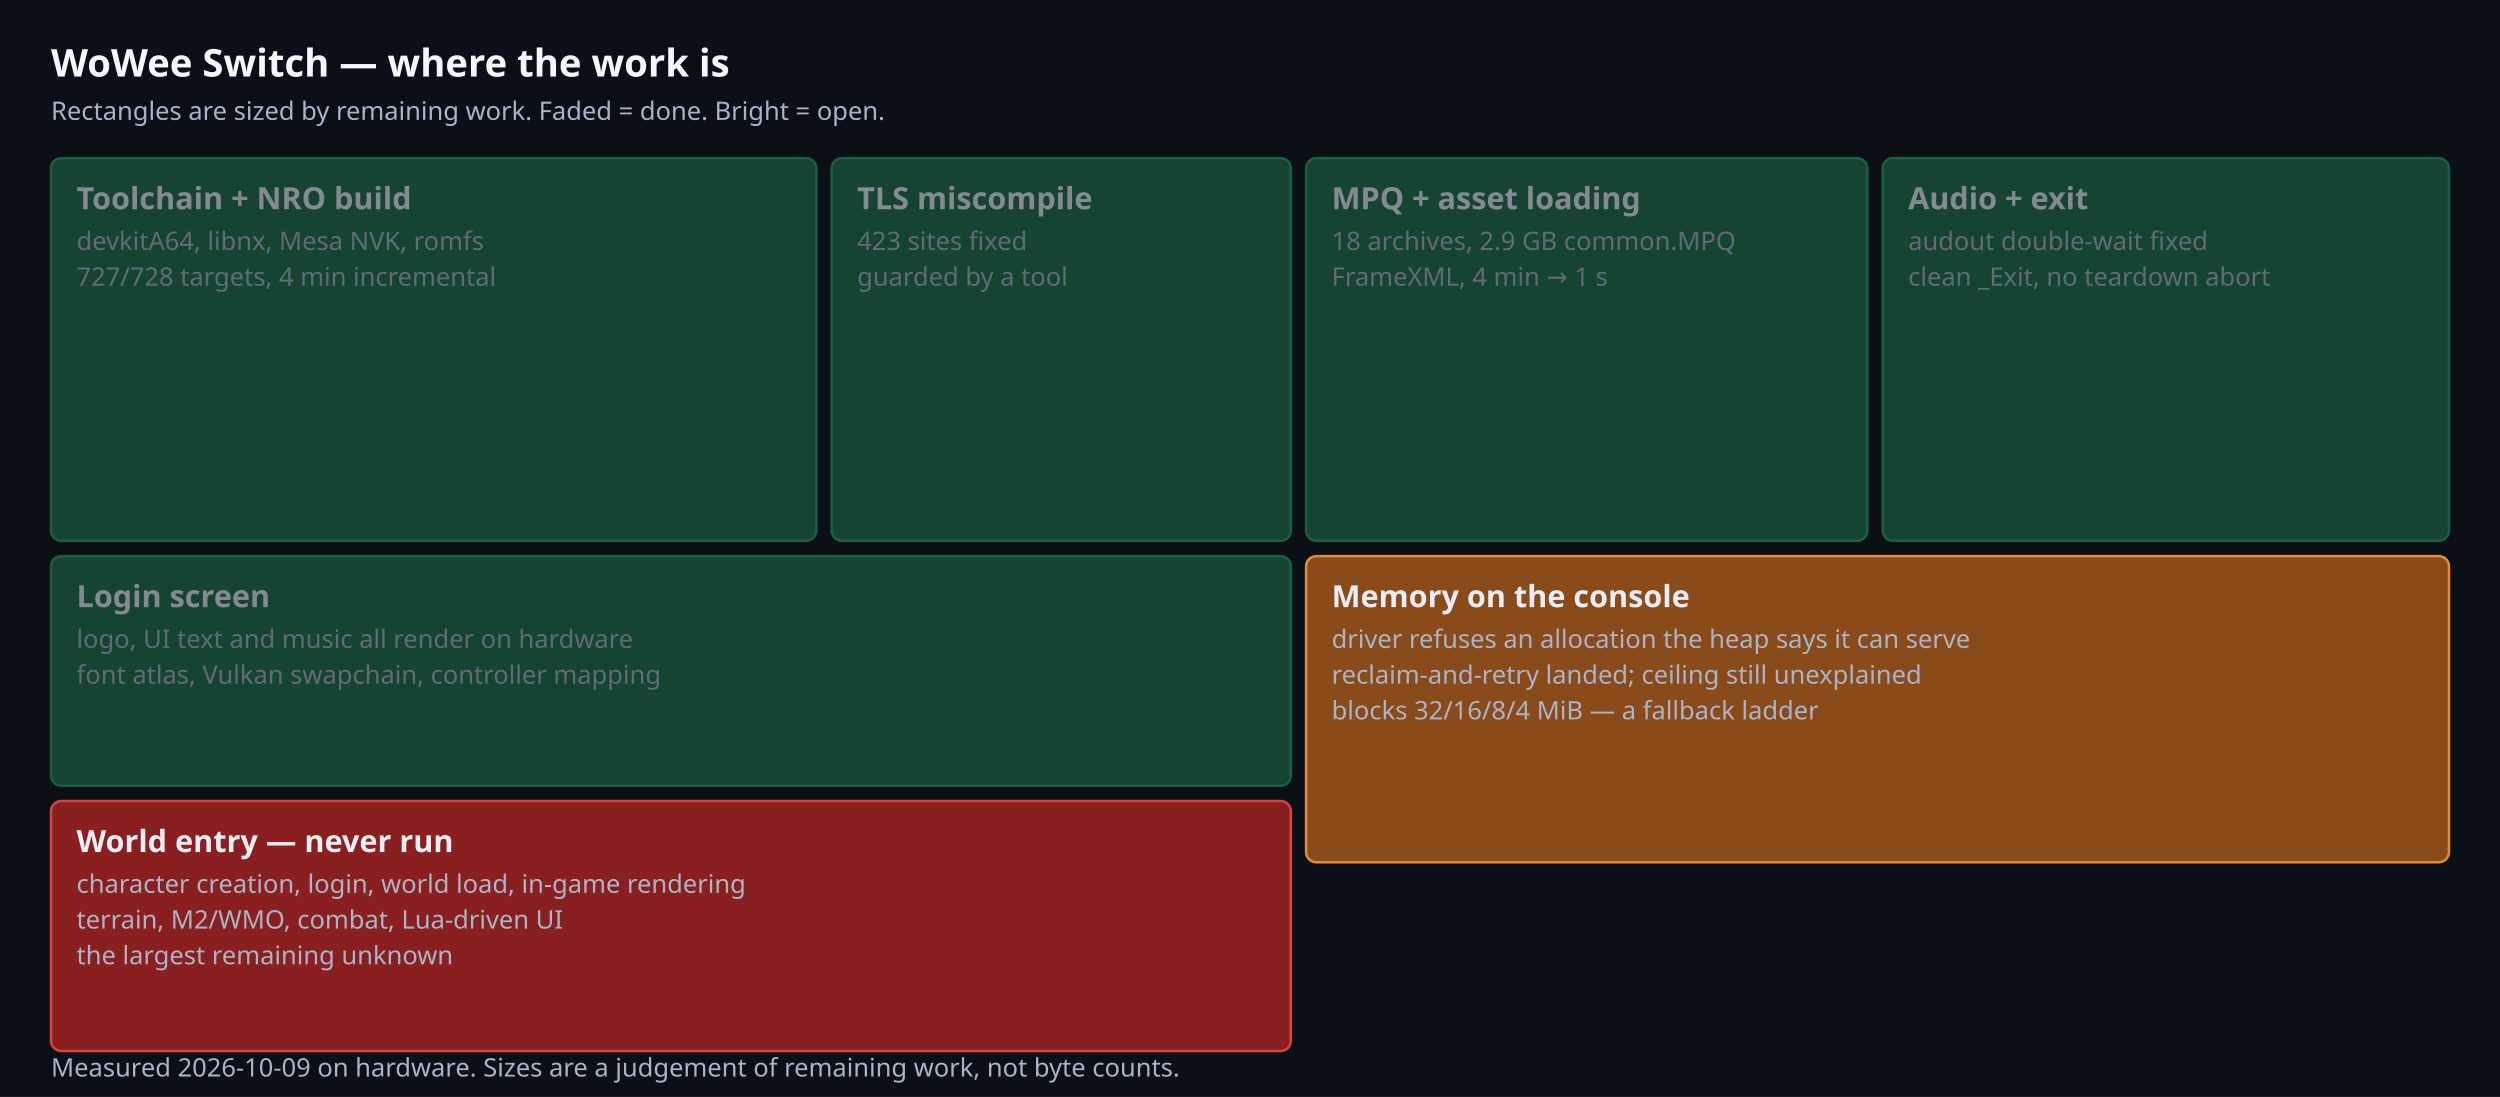
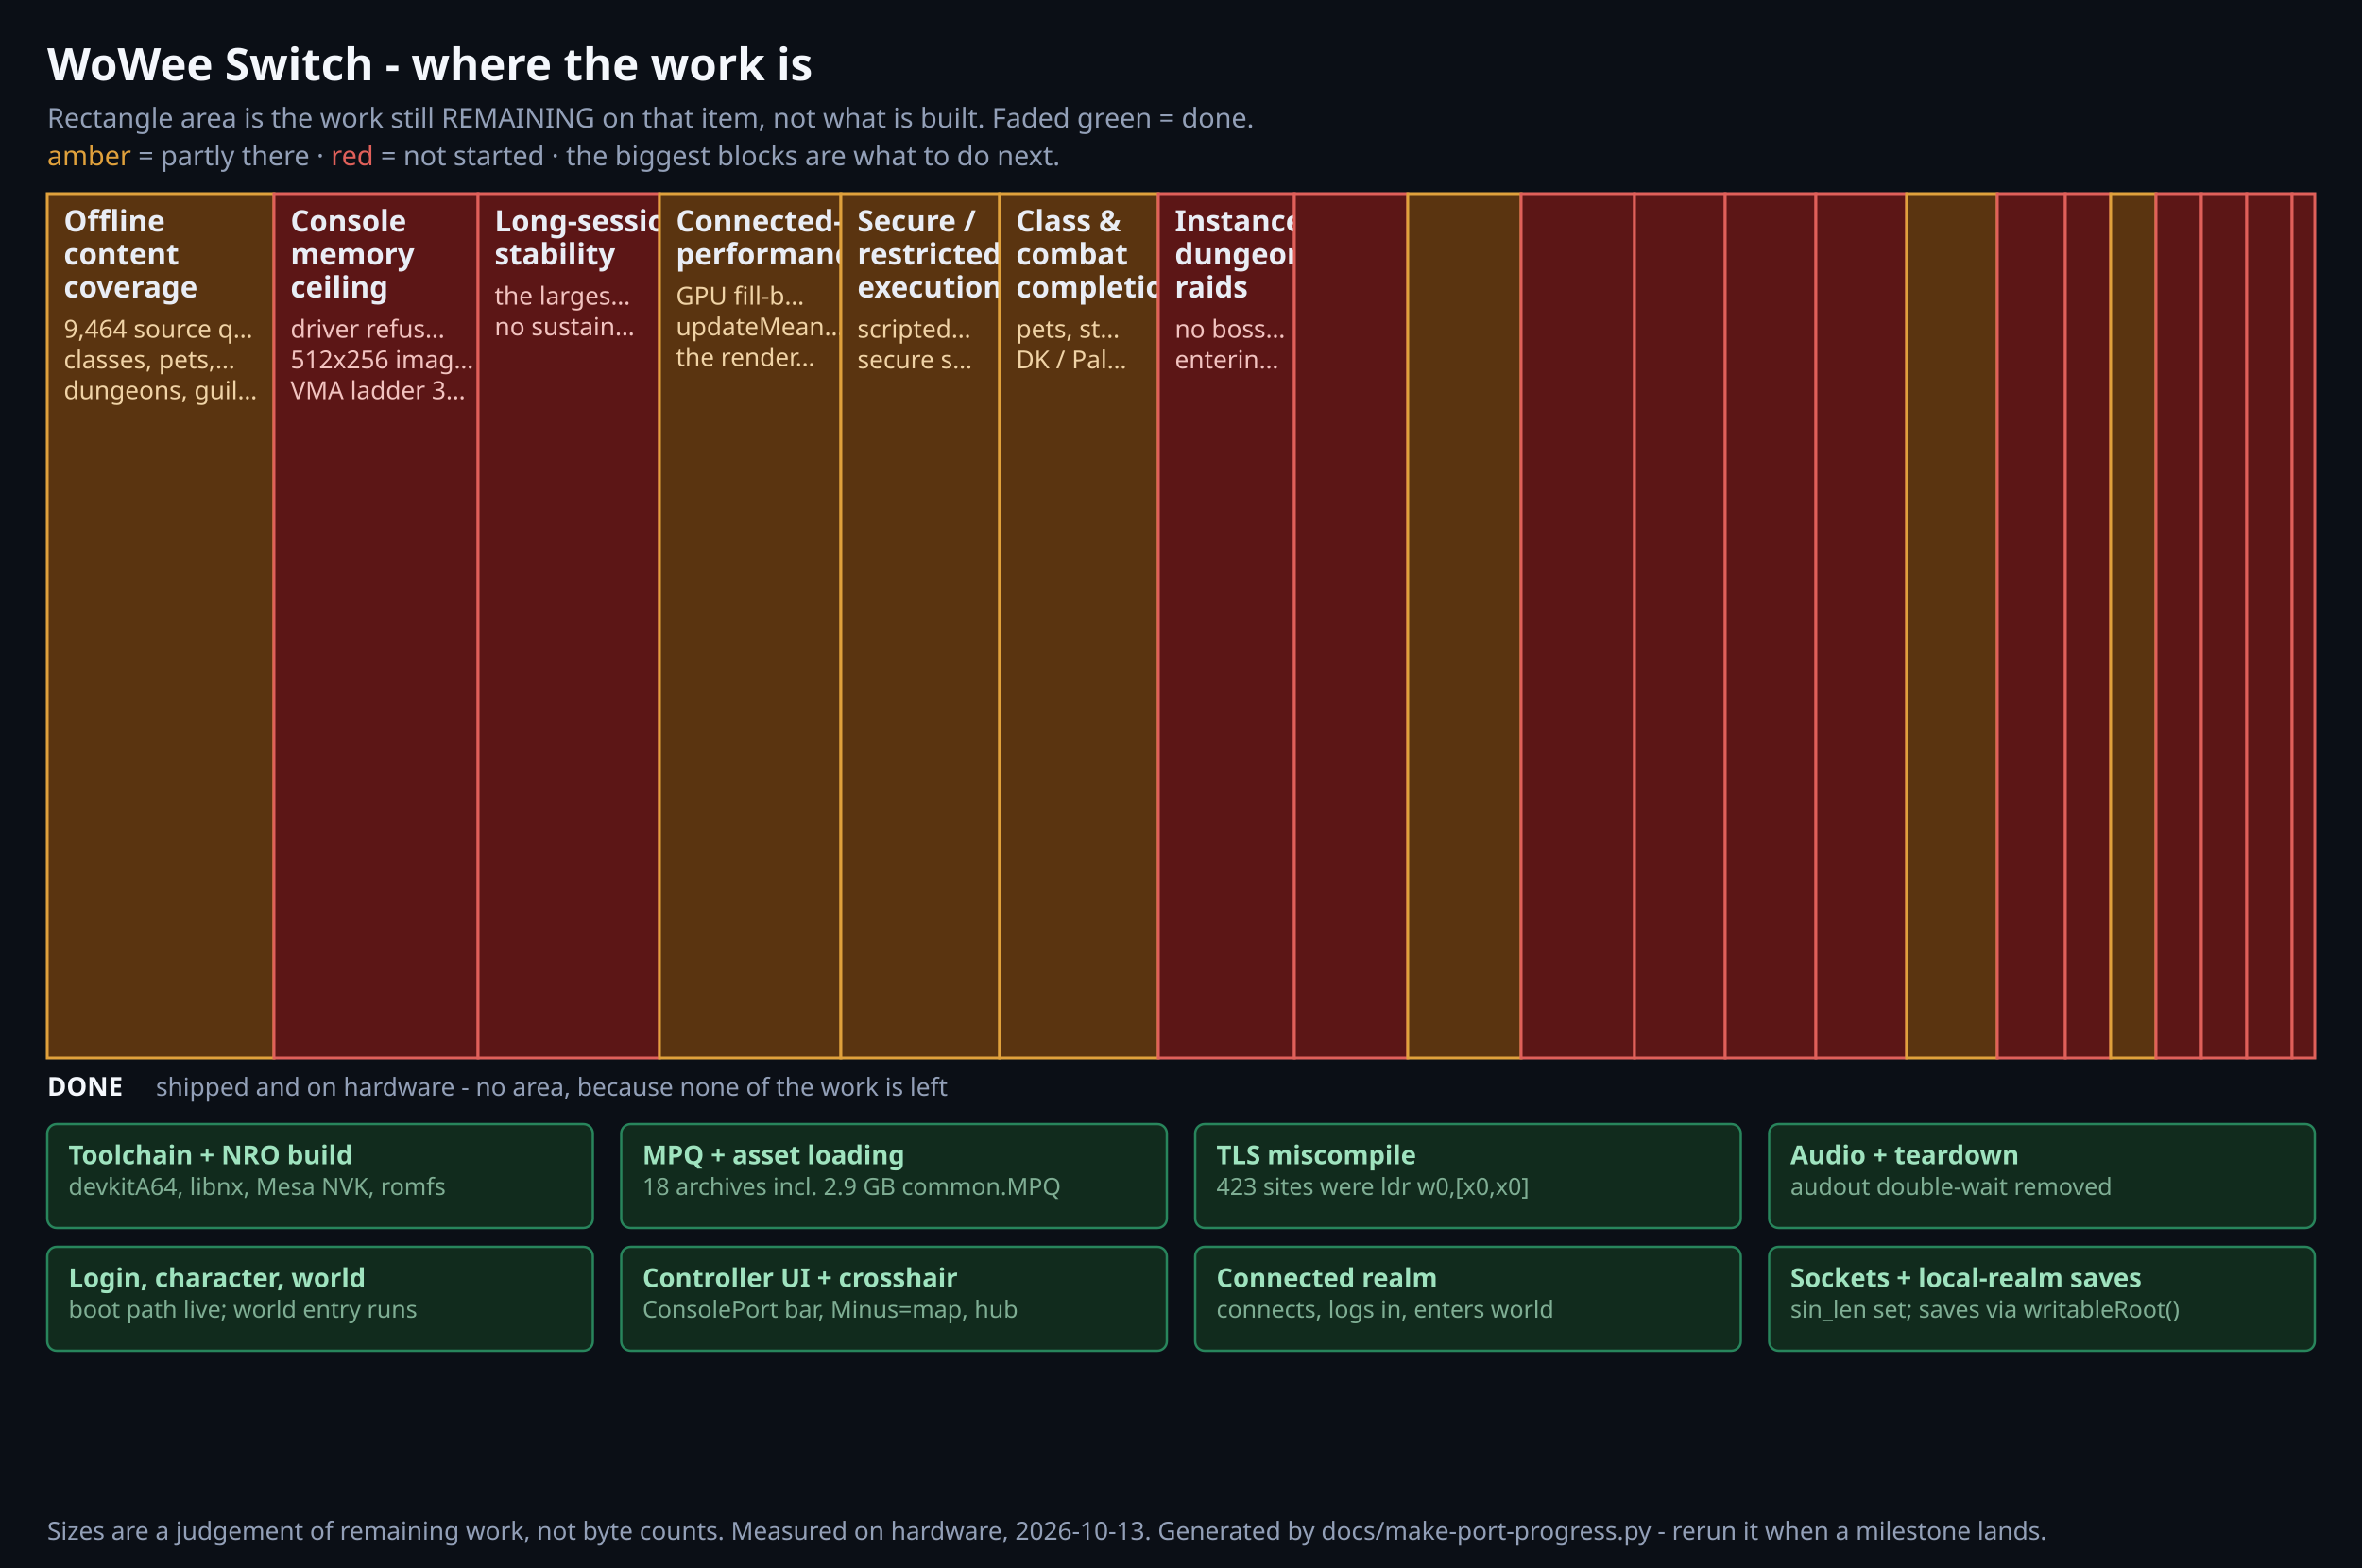
- <svg xmlns="http://www.w3.org/2000/svg" viewBox="0 0 980 430" width="980" height="430" role="img" aria-label="WoWee Switch porting progress, treemap by remaining work">
+ <svg xmlns="http://www.w3.org/2000/svg" viewBox="0 0 1000 664" width="1000" height="664" role="img" aria-label="WoWee Switch porting progress, treemap by remaining work">
  <defs>
    <style>
-       .t{font:600 12px ui-sans-serif,system-ui,sans-serif;fill:#e9edf5}
-       .s{font:400 10px ui-sans-serif,system-ui,sans-serif;fill:#aab4c8}
-       .h{font:700 15px ui-sans-serif,system-ui,sans-serif;fill:#f4f7fc}
-       .p{font:400 11px ui-sans-serif,system-ui,sans-serif;fill:#0b0f16}
-       .k{font:700 11px ui-sans-serif,system-ui,sans-serif;fill:#0b0f16}
-     </style>
+     .h{font:700 19px ui-sans-serif,system-ui,sans-serif;fill:#f4f7fc}
+     .sub{font:400 11.5px ui-sans-serif,system-ui,sans-serif;fill:#93a0b8}
+     .t{font:600 12.5px ui-sans-serif,system-ui,sans-serif;fill:#e9edf5}
+     .s{font:400 10.5px ui-sans-serif,system-ui,sans-serif}
+     .k{font:700 11px ui-sans-serif,system-ui,sans-serif;fill:#f4f7fc}
+     .d{font:600 11px ui-sans-serif,system-ui,sans-serif;fill:#9fe3bf}
+     .ds{font:400 10px ui-sans-serif,system-ui,sans-serif;fill:#7fae94}
+   </style>
  </defs>
-   <rect width="980" height="430" fill="#0b0f16" />
-   <text x="20" y="30" class="h">WoWee Switch — where the work is</text>
-   <text x="20" y="47" class="s">Rectangles are sized by remaining work. Faded = done. Bright = open.</text>
-   <g opacity="0.55">
-     <rect x="20" y="62" width="300" height="150" rx="4" fill="#1f6f4a" stroke="#2d9a68" />
-     <text x="30" y="82" class="t">Toolchain + NRO build</text>
-     <text x="30" y="98" class="s">devkitA64, libnx, Mesa NVK, romfs</text>
-     <text x="30" y="112" class="s">727/728 targets, 4 min incremental</text>
-     <rect x="326" y="62" width="180" height="150" rx="4" fill="#1f6f4a" stroke="#2d9a68" />
-     <text x="336" y="82" class="t">TLS miscompile</text>
-     <text x="336" y="98" class="s">423 sites fixed</text>
-     <text x="336" y="112" class="s">guarded by a tool</text>
-     <rect x="512" y="62" width="220" height="150" rx="4" fill="#1f6f4a" stroke="#2d9a68" />
-     <text x="522" y="82" class="t">MPQ + asset loading</text>
-     <text x="522" y="98" class="s">18 archives, 2.9 GB common.MPQ</text>
-     <text x="522" y="112" class="s">FrameXML, 4 min → 1 s</text>
-     <rect x="738" y="62" width="222" height="150" rx="4" fill="#1f6f4a" stroke="#2d9a68" />
-     <text x="748" y="82" class="t">Audio + exit</text>
-     <text x="748" y="98" class="s">audout double-wait fixed</text>
-     <text x="748" y="112" class="s">clean _Exit, no teardown abort</text>
-   </g>
-   <g opacity="0.55">
-     <rect x="20" y="218" width="486" height="90" rx="4" fill="#1f6f4a" stroke="#2d9a68" />
-     <text x="30" y="238" class="t">Login screen</text>
-     <text x="30" y="254" class="s">logo, UI text and music all render on hardware</text>
-     <text x="30" y="268" class="s">font atlas, Vulkan swapchain, controller mapping</text>
-   </g>
-   <rect x="512" y="218" width="448" height="120" rx="4" fill="#8a4b1a" stroke="#e08a3c" />
-   <text x="522" y="238" class="t">Memory on the console</text>
-   <text x="522" y="254" class="s">driver refuses an allocation the heap says it can serve</text>
-   <text x="522" y="268" class="s">reclaim-and-retry landed; ceiling still unexplained</text>
-   <text x="522" y="282" class="s">blocks 32/16/8/4 MiB — a fallback ladder</text>
-   <rect x="20" y="314" width="486" height="98" rx="4" fill="#8a1f1f" stroke="#d4453f" />
-   <text x="30" y="334" class="t">World entry — never run</text>
-   <text x="30" y="350" class="s">character creation, login, world load, in-game rendering</text>
-   <text x="30" y="364" class="s">terrain, M2/WMO, combat, Lua-driven UI</text>
-   <text x="30" y="378" class="s">the largest remaining unknown</text>
-   <text x="20" y="422" class="s">Measured 2026-10-09 on hardware. Sizes are a judgement of remaining work, not byte counts.</text>
+   <rect width="1000" height="664" fill="#0b0f16" />
+   <text x="20" y="34" class="h">WoWee Switch - where the work is</text>
+   <text x="20" y="54" class="sub">Rectangle area is the work still REMAINING on that item, not what is built. Faded green = done.</text>
+   <text x="20" y="70" class="sub">
+     <tspan fill="#e0a13c">amber</tspan> = partly there · <tspan fill="#e0605a">red</tspan> = not started · the biggest blocks are what to do next.</text>
+   <rect x="20" y="82" width="960" height="366" fill="#101722" stroke="#1d2733" />
+   <rect x="20.0" y="82.0" width="96.0" height="366.0" fill="#5a3410" stroke="#e0a13c" stroke-width="1.2" />
+   <text x="27.0" y="98.0" class="t">Offline</text>
+   <text x="27.0" y="112.0" class="t">content</text>
+   <text x="27.0" y="126.0" class="t">coverage</text>
+   <text x="27.0" y="143.0" class="s" fill="#f0d3a6">9,464 source q…</text>
+   <text x="27.0" y="156.0" class="s" fill="#f0d3a6">classes, pets,…</text>
+   <text x="27.0" y="169.0" class="s" fill="#f0d3a6">dungeons, guil…</text>
+   <rect x="116.0" y="82.0" width="86.4" height="366.0" fill="#5c1616" stroke="#e0605a" stroke-width="1.2" />
+   <text x="123.0" y="98.0" class="t">Console</text>
+   <text x="123.0" y="112.0" class="t">memory</text>
+   <text x="123.0" y="126.0" class="t">ceiling</text>
+   <text x="123.0" y="143.0" class="s" fill="#f2c3c0">driver refus…</text>
+   <text x="123.0" y="156.0" class="s" fill="#f2c3c0">512x256 imag…</text>
+   <text x="123.0" y="169.0" class="s" fill="#f2c3c0">VMA ladder 3…</text>
+   <rect x="202.4" y="82.0" width="76.8" height="366.0" fill="#5c1616" stroke="#e0605a" stroke-width="1.2" />
+   <text x="209.4" y="98.0" class="t">Long-session</text>
+   <text x="209.4" y="112.0" class="t">stability</text>
+   <text x="209.4" y="129.0" class="s" fill="#f2c3c0">the larges…</text>
+   <text x="209.4" y="142.0" class="s" fill="#f2c3c0">no sustain…</text>
+   <rect x="279.2" y="82.0" width="76.8" height="366.0" fill="#5a3410" stroke="#e0a13c" stroke-width="1.2" />
+   <text x="286.2" y="98.0" class="t">Connected-realm</text>
+   <text x="286.2" y="112.0" class="t">performance</text>
+   <text x="286.2" y="129.0" class="s" fill="#f0d3a6">GPU fill-b…</text>
+   <text x="286.2" y="142.0" class="s" fill="#f0d3a6">updateMean…</text>
+   <text x="286.2" y="155.0" class="s" fill="#f0d3a6">the render…</text>
+   <rect x="356.0" y="82.0" width="67.2" height="366.0" fill="#5a3410" stroke="#e0a13c" stroke-width="1.2" />
+   <text x="363.0" y="98.0" class="t">Secure /</text>
+   <text x="363.0" y="112.0" class="t">restricted</text>
+   <text x="363.0" y="126.0" class="t">execution</text>
+   <text x="363.0" y="143.0" class="s" fill="#f0d3a6">scripted…</text>
+   <text x="363.0" y="156.0" class="s" fill="#f0d3a6">secure s…</text>
+   <rect x="423.2" y="82.0" width="67.2" height="366.0" fill="#5a3410" stroke="#e0a13c" stroke-width="1.2" />
+   <text x="430.2" y="98.0" class="t">Class &amp;</text>
+   <text x="430.2" y="112.0" class="t">combat</text>
+   <text x="430.2" y="126.0" class="t">completion</text>
+   <text x="430.2" y="143.0" class="s" fill="#f0d3a6">pets, st…</text>
+   <text x="430.2" y="156.0" class="s" fill="#f0d3a6">DK / Pal…</text>
+   <rect x="490.4" y="82.0" width="57.6" height="366.0" fill="#5c1616" stroke="#e0605a" stroke-width="1.2" />
+   <text x="497.4" y="98.0" class="t">Instances,</text>
+   <text x="497.4" y="112.0" class="t">dungeons,</text>
+   <text x="497.4" y="126.0" class="t">raids</text>
+   <text x="497.4" y="143.0" class="s" fill="#f2c3c0">no boss…</text>
+   <text x="497.4" y="156.0" class="s" fill="#f2c3c0">enterin…</text>
+   <rect x="548.0" y="82.0" width="48.0" height="366.0" fill="#5c1616" stroke="#e0605a" stroke-width="1.2" />
+   <rect x="596.0" y="82.0" width="48.0" height="366.0" fill="#5a3410" stroke="#e0a13c" stroke-width="1.2" />
+   <rect x="644.0" y="82.0" width="48.0" height="366.0" fill="#5c1616" stroke="#e0605a" stroke-width="1.2" />
+   <rect x="692.0" y="82.0" width="38.4" height="366.0" fill="#5c1616" stroke="#e0605a" stroke-width="1.2" />
+   <rect x="730.4" y="82.0" width="38.4" height="366.0" fill="#5c1616" stroke="#e0605a" stroke-width="1.2" />
+   <rect x="768.8" y="82.0" width="38.4" height="366.0" fill="#5c1616" stroke="#e0605a" stroke-width="1.2" />
+   <rect x="807.2" y="82.0" width="38.4" height="366.0" fill="#5a3410" stroke="#e0a13c" stroke-width="1.2" />
+   <rect x="845.6" y="82.0" width="28.8" height="366.0" fill="#5c1616" stroke="#e0605a" stroke-width="1.2" />
+   <rect x="874.4" y="82.0" width="19.2" height="366.0" fill="#5c1616" stroke="#e0605a" stroke-width="1.2" />
+   <rect x="893.6" y="82.0" width="19.2" height="366.0" fill="#5a3410" stroke="#e0a13c" stroke-width="1.2" />
+   <rect x="912.8" y="82.0" width="19.2" height="366.0" fill="#5c1616" stroke="#e0605a" stroke-width="1.2" />
+   <rect x="932.0" y="82.0" width="19.2" height="366.0" fill="#5c1616" stroke="#e0605a" stroke-width="1.2" />
+   <rect x="951.2" y="82.0" width="19.2" height="366.0" fill="#5c1616" stroke="#e0605a" stroke-width="1.2" />
+   <rect x="970.4" y="82.0" width="9.6" height="366.0" fill="#5c1616" stroke="#e0605a" stroke-width="1.2" />
+   <text x="20" y="464" class="k">DONE</text>
+   <text x="66" y="464" class="sub" style="font-size:10.5px">shipped and on hardware - no area, because none of the work is left</text>
+   <rect x="20.0" y="476.0" width="231.0" height="44" rx="4" fill="#12301f" stroke="#2d9a68" opacity="0.85" />
+   <text x="29.0" y="493.0" class="d">Toolchain + NRO build</text>
+   <text x="29.0" y="506.0" class="ds">devkitA64, libnx, Mesa NVK, romfs</text>
+   <rect x="263.0" y="476.0" width="231.0" height="44" rx="4" fill="#12301f" stroke="#2d9a68" opacity="0.85" />
+   <text x="272.0" y="493.0" class="d">MPQ + asset loading</text>
+   <text x="272.0" y="506.0" class="ds">18 archives incl. 2.9 GB common.MPQ</text>
+   <rect x="506.0" y="476.0" width="231.0" height="44" rx="4" fill="#12301f" stroke="#2d9a68" opacity="0.85" />
+   <text x="515.0" y="493.0" class="d">TLS miscompile</text>
+   <text x="515.0" y="506.0" class="ds">423 sites were ldr w0,[x0,x0]</text>
+   <rect x="749.0" y="476.0" width="231.0" height="44" rx="4" fill="#12301f" stroke="#2d9a68" opacity="0.85" />
+   <text x="758.0" y="493.0" class="d">Audio + teardown</text>
+   <text x="758.0" y="506.0" class="ds">audout double-wait removed</text>
+   <rect x="20.0" y="528.0" width="231.0" height="44" rx="4" fill="#12301f" stroke="#2d9a68" opacity="0.85" />
+   <text x="29.0" y="545.0" class="d">Login, character, world</text>
+   <text x="29.0" y="558.0" class="ds">boot path live; world entry runs</text>
+   <rect x="263.0" y="528.0" width="231.0" height="44" rx="4" fill="#12301f" stroke="#2d9a68" opacity="0.85" />
+   <text x="272.0" y="545.0" class="d">Controller UI + crosshair</text>
+   <text x="272.0" y="558.0" class="ds">ConsolePort bar, Minus=map, hub</text>
+   <rect x="506.0" y="528.0" width="231.0" height="44" rx="4" fill="#12301f" stroke="#2d9a68" opacity="0.85" />
+   <text x="515.0" y="545.0" class="d">Connected realm</text>
+   <text x="515.0" y="558.0" class="ds">connects, logs in, enters world</text>
+   <rect x="749.0" y="528.0" width="231.0" height="44" rx="4" fill="#12301f" stroke="#2d9a68" opacity="0.85" />
+   <text x="758.0" y="545.0" class="d">Sockets + local-realm saves</text>
+   <text x="758.0" y="558.0" class="ds">sin_len set; saves via writableRoot()</text>
+   <text x="20" y="652" class="sub" style="font-size:10.5px">Sizes are a judgement of remaining work, not byte counts. Measured on hardware, 2026-10-13. Generated by docs/make-port-progress.py - rerun it when a milestone lands.</text>
</svg>
